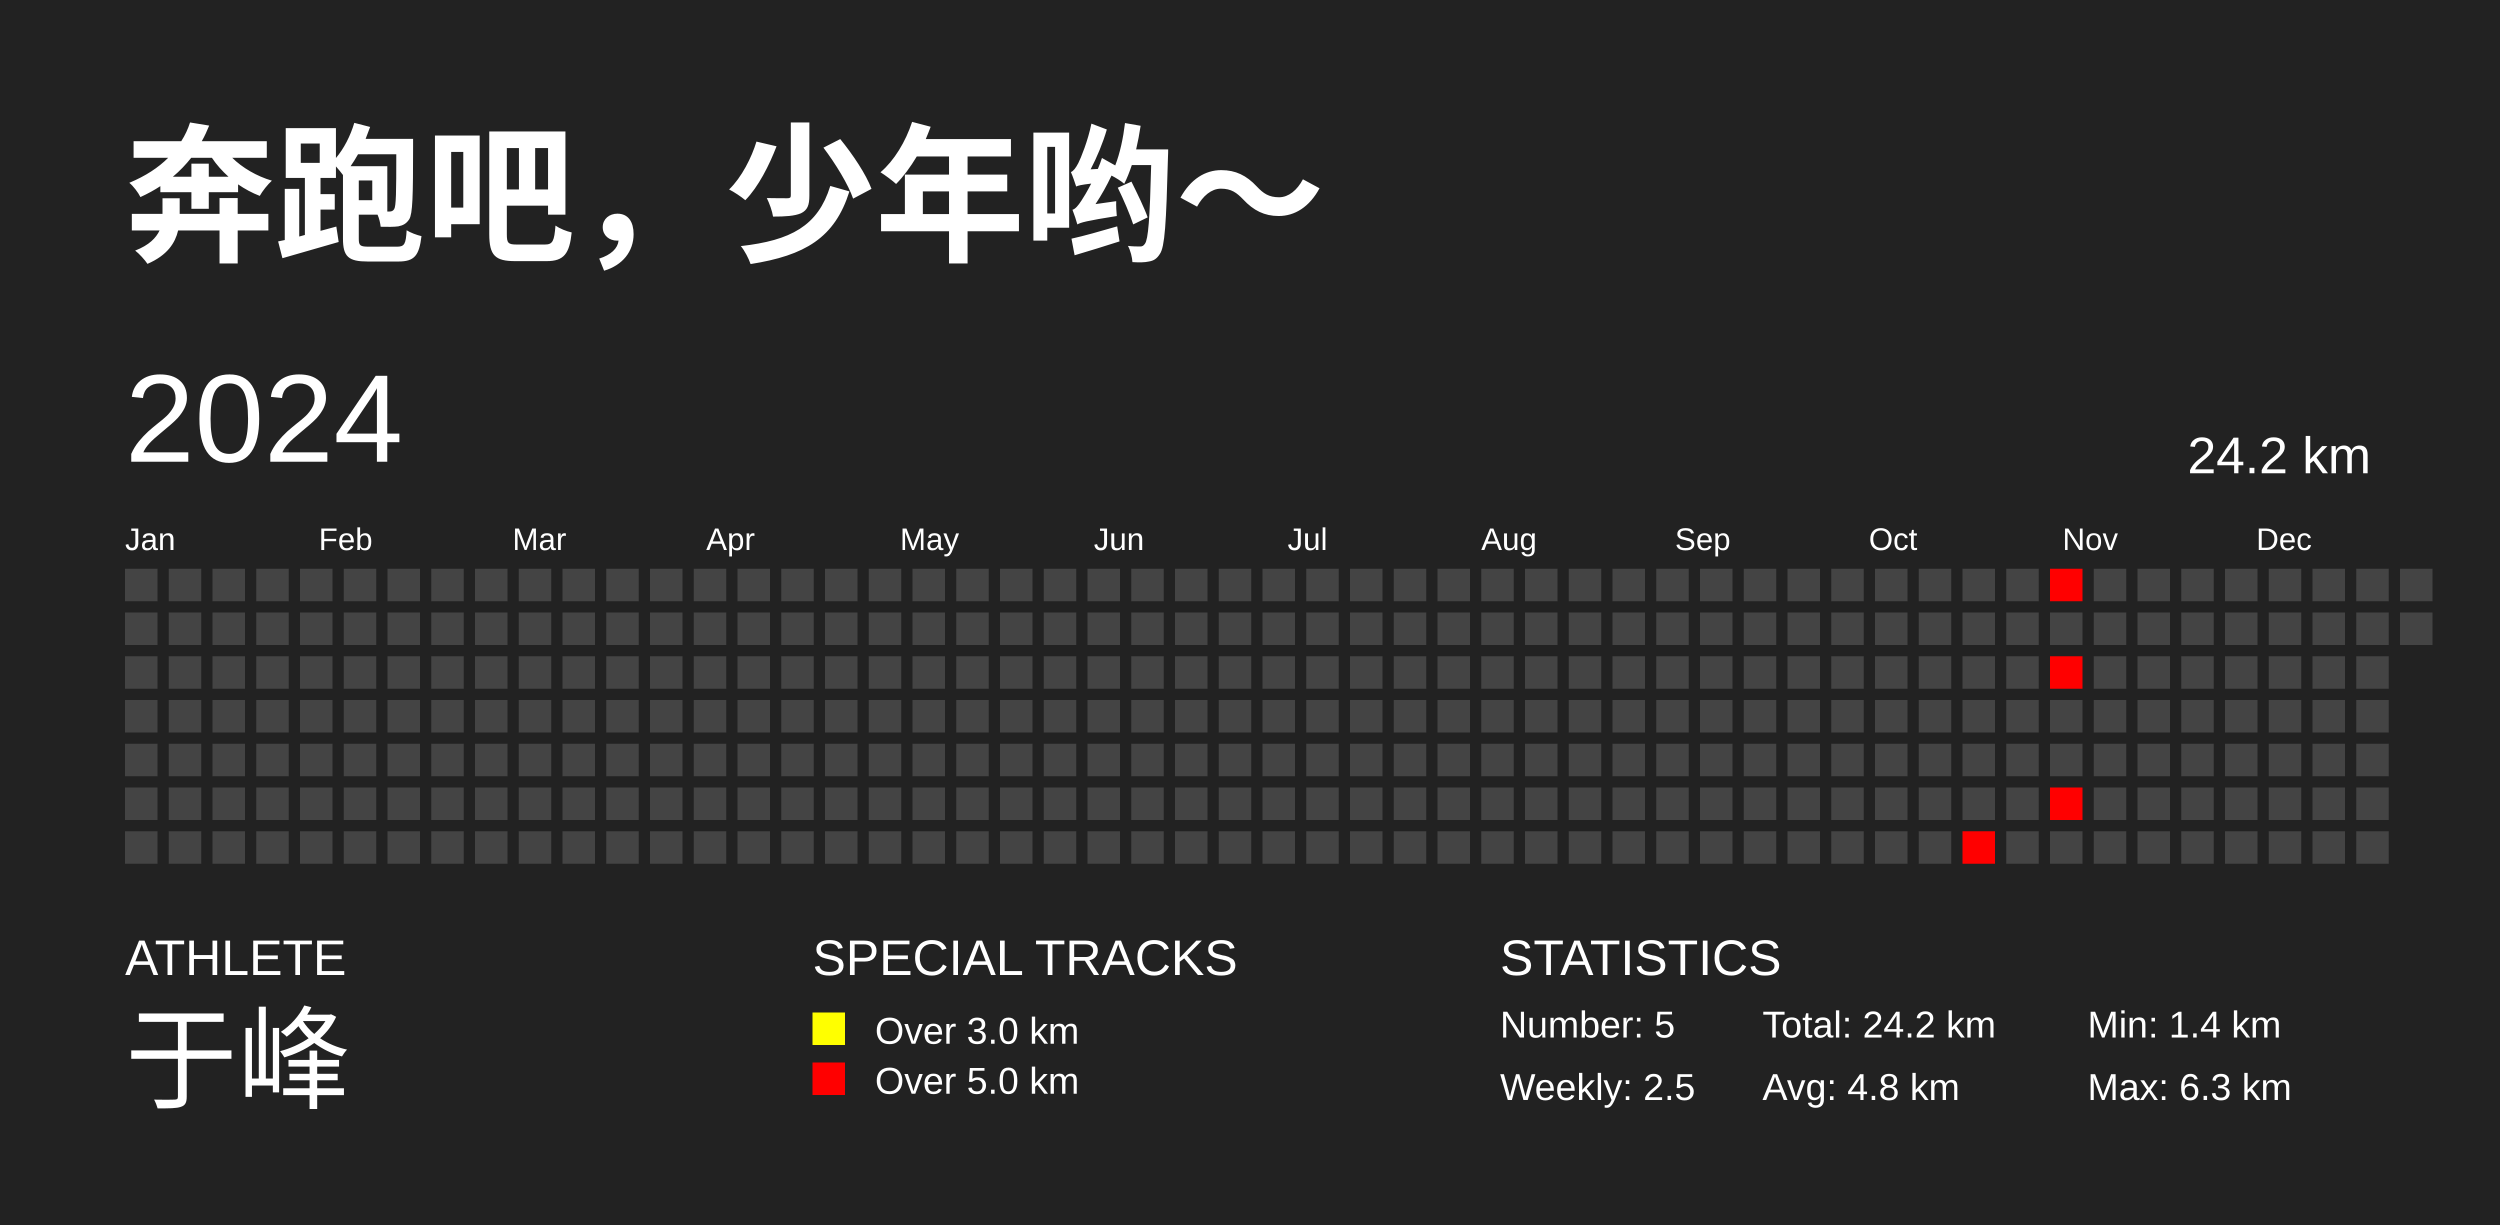
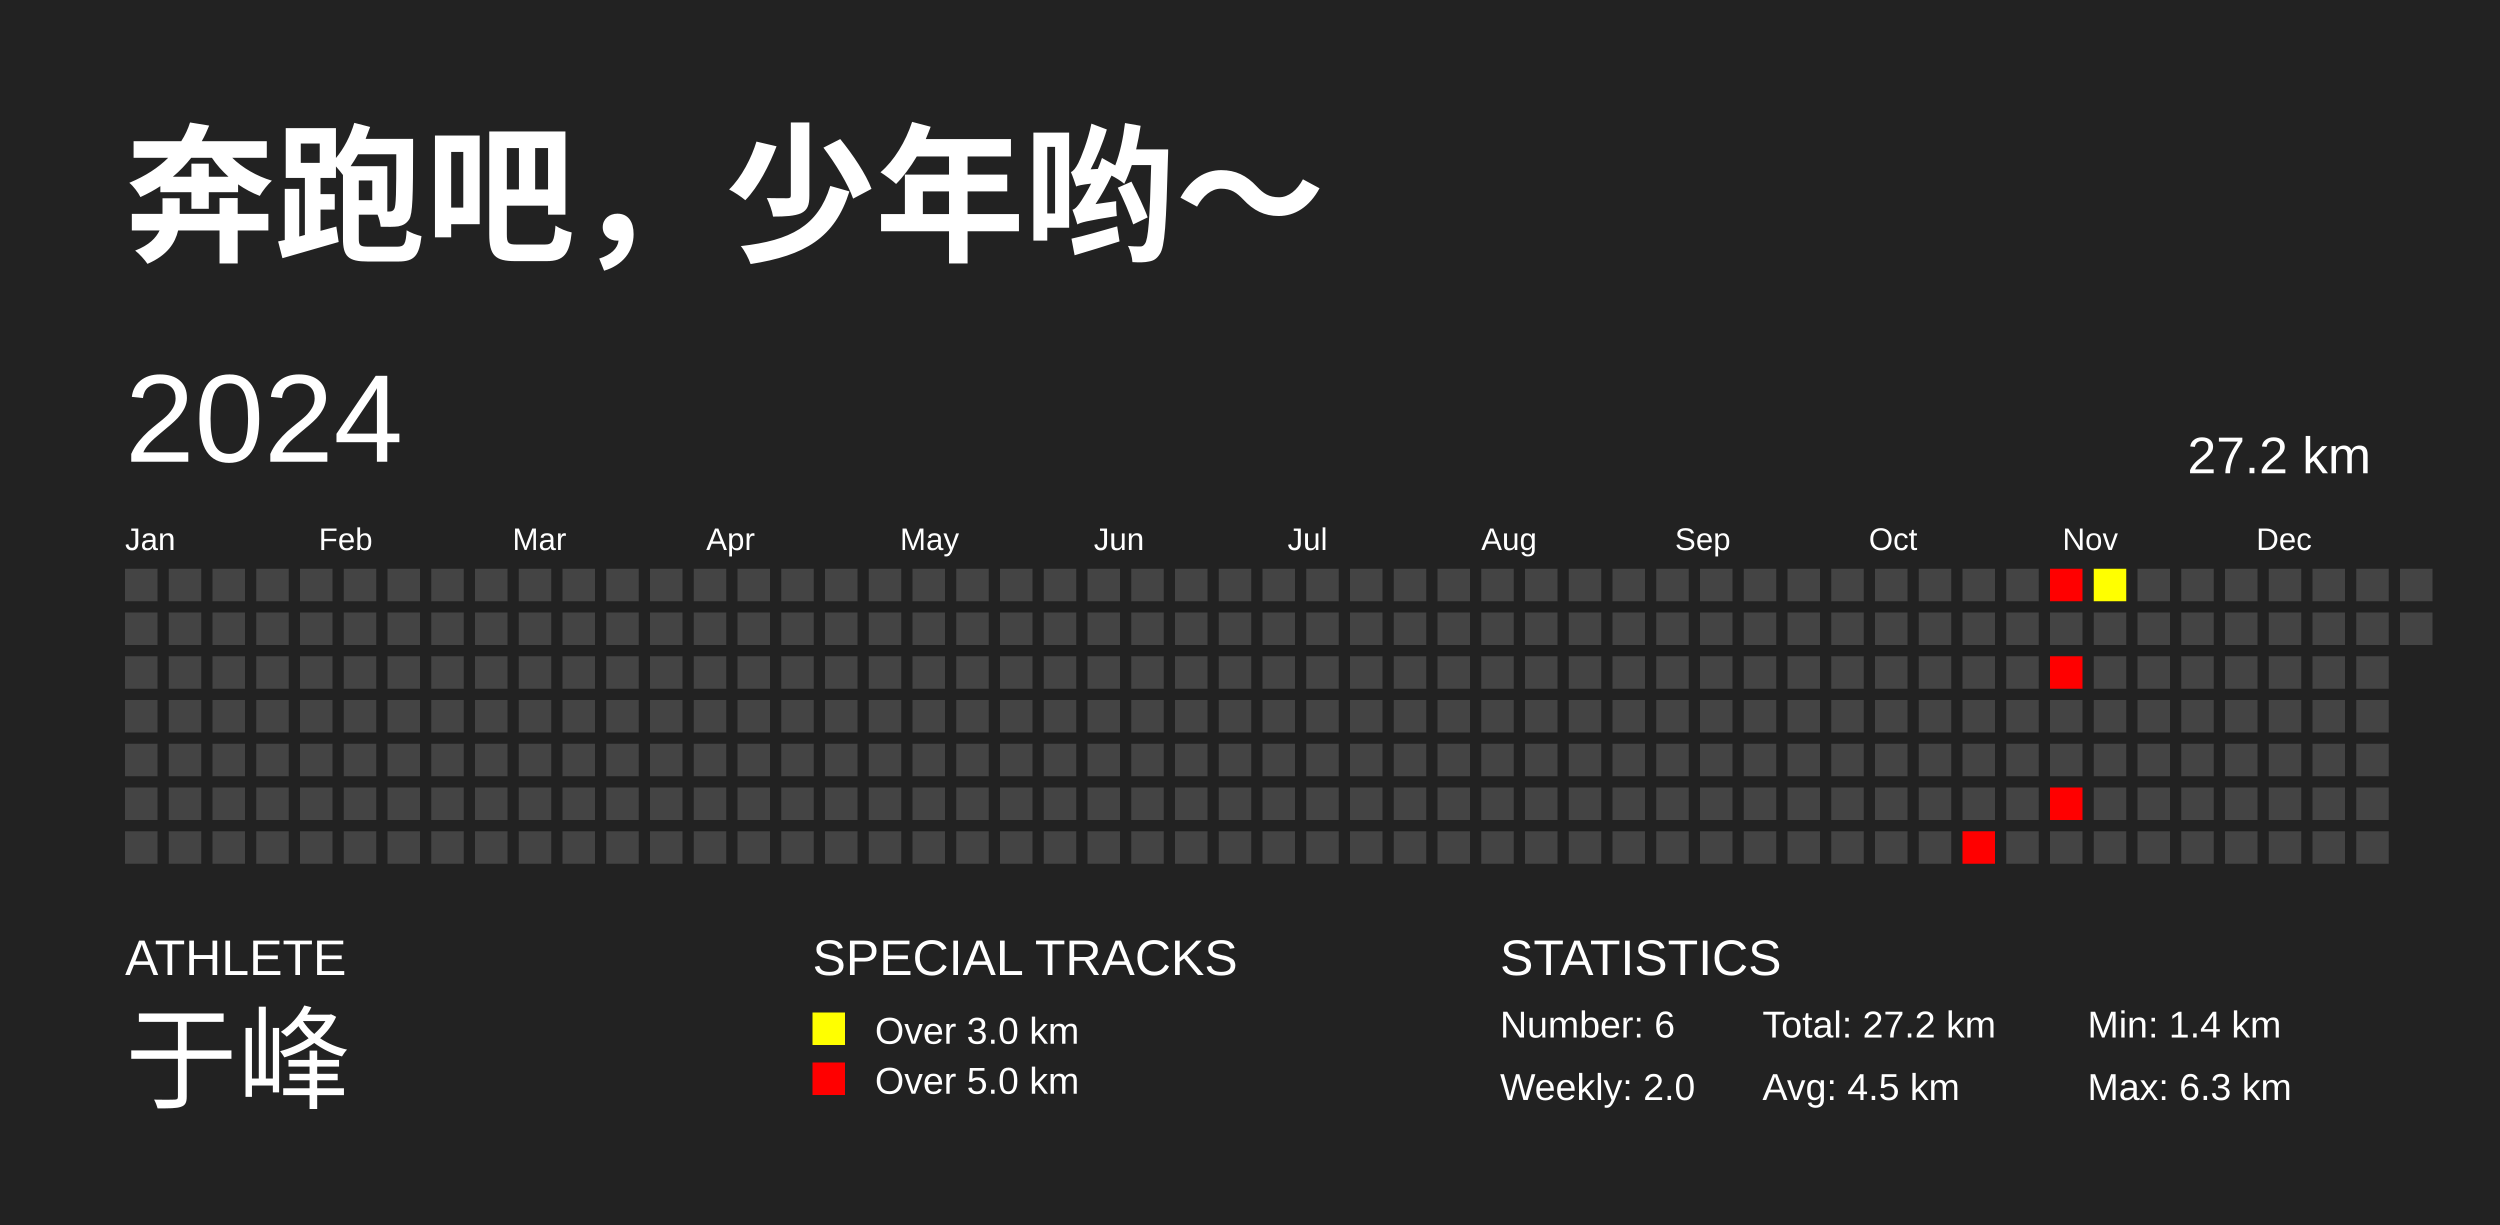
<svg xmlns="http://www.w3.org/2000/svg" baseProfile="full" height="98mm" version="1.1" viewBox="0,0,200,98" width="200mm">
  <defs />
  <rect fill="#222222" height="98" width="200" x="0" y="0" />
  <text fill="#FFFFFF" style="font-size:12px; font-family:Arial; font-weight:bold;" x="10" y="20">奔跑吧，少年哟～</text>
  <text fill="#FFFFFF" style="font-size:4px; font-family:Arial" x="10" y="78">ATHLETE</text>
  <text fill="#FFFFFF" style="font-size:9px; font-family:Arial" x="10" y="88">于峰</text>
  <text fill="#FFFFFF" style="font-size:4px; font-family:Arial" x="65" y="78">SPECIAL TRACKS</text>
  <rect fill="yellow" height="2.6" width="2.6" x="65" y="81" />
  <text fill="#FFFFFF" style="font-size:3px; font-family:Arial" x="70" y="83.5">Over 3.0 km</text>
  <rect fill="red" height="2.6" width="2.6" x="65" y="85" />
  <text fill="#FFFFFF" style="font-size:3px; font-family:Arial" x="70" y="87.5">Over 5.0 km</text>
  <text fill="#FFFFFF" style="font-size:4px; font-family:Arial" x="120" y="78">STATISTICS</text>
-   <text fill="#FFFFFF" style="font-size:3px; font-family:Arial" x="120" y="83">Number: 5</text>
-   <text fill="#FFFFFF" style="font-size:3px; font-family:Arial" x="120" y="88">Weekly: 2.5</text>
-   <text fill="#FFFFFF" style="font-size:3px; font-family:Arial" x="141" y="83">Total: 24.2 km</text>
-   <text fill="#FFFFFF" style="font-size:3px; font-family:Arial" x="141" y="88">Avg: 4.8 km</text>
+   <text fill="#FFFFFF" style="font-size:3px; font-family:Arial" x="120" y="83">Number: 6</text>
+   <text fill="#FFFFFF" style="font-size:3px; font-family:Arial" x="120" y="88">Weekly: 2.0</text>
+   <text fill="#FFFFFF" style="font-size:3px; font-family:Arial" x="141" y="83">Total: 27.2 km</text>
+   <text fill="#FFFFFF" style="font-size:3px; font-family:Arial" x="141" y="88">Avg: 4.5 km</text>
  <text fill="#FFFFFF" style="font-size:3px; font-family:Arial" x="167" y="83">Min: 1.4 km</text>
  <text fill="#FFFFFF" style="font-size:3px; font-family:Arial" x="167" y="88">Max: 6.3 km</text>
  <text dominant-baseline="hanging" fill="#FFFFFF" style="font-size:10.0px; font-family:Arial;" x="10" y="30">2024</text>
-   <text dominant-baseline="hanging" fill="#FFFFFF" style="font-size:4.125px; font-family:Arial;" x="175" y="35">24.2 km</text>
+   <text dominant-baseline="hanging" fill="#FFFFFF" style="font-size:4.125px; font-family:Arial;" x="175" y="35">27.2 km</text>
  <text fill="#FFFFFF" style="font-size:2.5px; font-family:Arial" x="10.0" y="44">Jan</text>
  <text fill="#FFFFFF" style="font-size:2.5px; font-family:Arial" x="25.5" y="44">Feb</text>
  <text fill="#FFFFFF" style="font-size:2.5px; font-family:Arial" x="41.0" y="44">Mar</text>
  <text fill="#FFFFFF" style="font-size:2.5px; font-family:Arial" x="56.5" y="44">Apr</text>
  <text fill="#FFFFFF" style="font-size:2.5px; font-family:Arial" x="72.0" y="44">May</text>
  <text fill="#FFFFFF" style="font-size:2.5px; font-family:Arial" x="87.5" y="44">Jun</text>
  <text fill="#FFFFFF" style="font-size:2.5px; font-family:Arial" x="103.0" y="44">Jul</text>
  <text fill="#FFFFFF" style="font-size:2.5px; font-family:Arial" x="118.5" y="44">Aug</text>
  <text fill="#FFFFFF" style="font-size:2.5px; font-family:Arial" x="134.0" y="44">Sep</text>
  <text fill="#FFFFFF" style="font-size:2.5px; font-family:Arial" x="149.5" y="44">Oct</text>
  <text fill="#FFFFFF" style="font-size:2.5px; font-family:Arial" x="165.0" y="44">Nov</text>
  <text fill="#FFFFFF" style="font-size:2.5px; font-family:Arial" x="180.5" y="44">Dec</text>
  <rect fill="#444444" height="2.6" width="2.6" x="10.0" y="45.5" />
  <rect fill="#444444" height="2.6" width="2.6" x="10.0" y="49.0" />
  <rect fill="#444444" height="2.6" width="2.6" x="10.0" y="52.5" />
  <rect fill="#444444" height="2.6" width="2.6" x="10.0" y="56.0" />
  <rect fill="#444444" height="2.6" width="2.6" x="10.0" y="59.5" />
  <rect fill="#444444" height="2.6" width="2.6" x="10.0" y="63.0" />
  <rect fill="#444444" height="2.6" width="2.6" x="10.0" y="66.5" />
  <rect fill="#444444" height="2.6" width="2.6" x="13.5" y="45.5" />
  <rect fill="#444444" height="2.6" width="2.6" x="13.5" y="49.0" />
  <rect fill="#444444" height="2.6" width="2.6" x="13.5" y="52.5" />
  <rect fill="#444444" height="2.6" width="2.6" x="13.5" y="56.0" />
  <rect fill="#444444" height="2.6" width="2.6" x="13.5" y="59.5" />
  <rect fill="#444444" height="2.6" width="2.6" x="13.5" y="63.0" />
  <rect fill="#444444" height="2.6" width="2.6" x="13.5" y="66.5" />
  <rect fill="#444444" height="2.6" width="2.6" x="17.0" y="45.5" />
  <rect fill="#444444" height="2.6" width="2.6" x="17.0" y="49.0" />
  <rect fill="#444444" height="2.6" width="2.6" x="17.0" y="52.5" />
  <rect fill="#444444" height="2.6" width="2.6" x="17.0" y="56.0" />
  <rect fill="#444444" height="2.6" width="2.6" x="17.0" y="59.5" />
  <rect fill="#444444" height="2.6" width="2.6" x="17.0" y="63.0" />
  <rect fill="#444444" height="2.6" width="2.6" x="17.0" y="66.5" />
  <rect fill="#444444" height="2.6" width="2.6" x="20.5" y="45.5" />
  <rect fill="#444444" height="2.6" width="2.6" x="20.5" y="49.0" />
  <rect fill="#444444" height="2.6" width="2.6" x="20.5" y="52.5" />
  <rect fill="#444444" height="2.6" width="2.6" x="20.5" y="56.0" />
  <rect fill="#444444" height="2.6" width="2.6" x="20.5" y="59.5" />
  <rect fill="#444444" height="2.6" width="2.6" x="20.5" y="63.0" />
  <rect fill="#444444" height="2.6" width="2.6" x="20.5" y="66.5" />
  <rect fill="#444444" height="2.6" width="2.6" x="24.0" y="45.5" />
  <rect fill="#444444" height="2.6" width="2.6" x="24.0" y="49.0" />
  <rect fill="#444444" height="2.6" width="2.6" x="24.0" y="52.5" />
  <rect fill="#444444" height="2.6" width="2.6" x="24.0" y="56.0" />
  <rect fill="#444444" height="2.6" width="2.6" x="24.0" y="59.5" />
  <rect fill="#444444" height="2.6" width="2.6" x="24.0" y="63.0" />
  <rect fill="#444444" height="2.6" width="2.6" x="24.0" y="66.5" />
  <rect fill="#444444" height="2.6" width="2.6" x="27.5" y="45.5" />
  <rect fill="#444444" height="2.6" width="2.6" x="27.5" y="49.0" />
  <rect fill="#444444" height="2.6" width="2.6" x="27.5" y="52.5" />
  <rect fill="#444444" height="2.6" width="2.6" x="27.5" y="56.0" />
  <rect fill="#444444" height="2.6" width="2.6" x="27.5" y="59.5" />
  <rect fill="#444444" height="2.6" width="2.6" x="27.5" y="63.0" />
  <rect fill="#444444" height="2.6" width="2.6" x="27.5" y="66.5" />
  <rect fill="#444444" height="2.6" width="2.6" x="31.0" y="45.5" />
  <rect fill="#444444" height="2.6" width="2.6" x="31.0" y="49.0" />
  <rect fill="#444444" height="2.6" width="2.6" x="31.0" y="52.5" />
  <rect fill="#444444" height="2.6" width="2.6" x="31.0" y="56.0" />
  <rect fill="#444444" height="2.6" width="2.6" x="31.0" y="59.5" />
  <rect fill="#444444" height="2.6" width="2.6" x="31.0" y="63.0" />
  <rect fill="#444444" height="2.6" width="2.6" x="31.0" y="66.5" />
  <rect fill="#444444" height="2.6" width="2.6" x="34.5" y="45.5" />
  <rect fill="#444444" height="2.6" width="2.6" x="34.5" y="49.0" />
  <rect fill="#444444" height="2.6" width="2.6" x="34.5" y="52.5" />
  <rect fill="#444444" height="2.6" width="2.6" x="34.5" y="56.0" />
  <rect fill="#444444" height="2.6" width="2.6" x="34.5" y="59.5" />
  <rect fill="#444444" height="2.6" width="2.6" x="34.5" y="63.0" />
  <rect fill="#444444" height="2.6" width="2.6" x="34.5" y="66.5" />
  <rect fill="#444444" height="2.6" width="2.6" x="38.0" y="45.5" />
  <rect fill="#444444" height="2.6" width="2.6" x="38.0" y="49.0" />
  <rect fill="#444444" height="2.6" width="2.6" x="38.0" y="52.5" />
  <rect fill="#444444" height="2.6" width="2.6" x="38.0" y="56.0" />
  <rect fill="#444444" height="2.6" width="2.6" x="38.0" y="59.5" />
  <rect fill="#444444" height="2.6" width="2.6" x="38.0" y="63.0" />
  <rect fill="#444444" height="2.6" width="2.6" x="38.0" y="66.5" />
  <rect fill="#444444" height="2.6" width="2.6" x="41.5" y="45.5" />
  <rect fill="#444444" height="2.6" width="2.6" x="41.5" y="49.0" />
  <rect fill="#444444" height="2.6" width="2.6" x="41.5" y="52.5" />
  <rect fill="#444444" height="2.6" width="2.6" x="41.5" y="56.0" />
  <rect fill="#444444" height="2.6" width="2.6" x="41.5" y="59.5" />
  <rect fill="#444444" height="2.6" width="2.6" x="41.5" y="63.0" />
  <rect fill="#444444" height="2.6" width="2.6" x="41.5" y="66.5" />
  <rect fill="#444444" height="2.6" width="2.6" x="45.0" y="45.5" />
  <rect fill="#444444" height="2.6" width="2.6" x="45.0" y="49.0" />
  <rect fill="#444444" height="2.6" width="2.6" x="45.0" y="52.5" />
  <rect fill="#444444" height="2.6" width="2.6" x="45.0" y="56.0" />
  <rect fill="#444444" height="2.6" width="2.6" x="45.0" y="59.5" />
  <rect fill="#444444" height="2.6" width="2.6" x="45.0" y="63.0" />
  <rect fill="#444444" height="2.6" width="2.6" x="45.0" y="66.5" />
  <rect fill="#444444" height="2.6" width="2.6" x="48.5" y="45.5" />
  <rect fill="#444444" height="2.6" width="2.6" x="48.5" y="49.0" />
  <rect fill="#444444" height="2.6" width="2.6" x="48.5" y="52.5" />
  <rect fill="#444444" height="2.6" width="2.6" x="48.5" y="56.0" />
  <rect fill="#444444" height="2.6" width="2.6" x="48.5" y="59.5" />
  <rect fill="#444444" height="2.6" width="2.6" x="48.5" y="63.0" />
  <rect fill="#444444" height="2.6" width="2.6" x="48.5" y="66.5" />
  <rect fill="#444444" height="2.6" width="2.6" x="52.0" y="45.5" />
  <rect fill="#444444" height="2.6" width="2.6" x="52.0" y="49.0" />
  <rect fill="#444444" height="2.6" width="2.6" x="52.0" y="52.5" />
  <rect fill="#444444" height="2.6" width="2.6" x="52.0" y="56.0" />
  <rect fill="#444444" height="2.6" width="2.6" x="52.0" y="59.5" />
  <rect fill="#444444" height="2.6" width="2.6" x="52.0" y="63.0" />
  <rect fill="#444444" height="2.6" width="2.6" x="52.0" y="66.5" />
  <rect fill="#444444" height="2.6" width="2.6" x="55.5" y="45.5" />
  <rect fill="#444444" height="2.6" width="2.6" x="55.5" y="49.0" />
  <rect fill="#444444" height="2.6" width="2.6" x="55.5" y="52.5" />
  <rect fill="#444444" height="2.6" width="2.6" x="55.5" y="56.0" />
  <rect fill="#444444" height="2.6" width="2.6" x="55.5" y="59.5" />
  <rect fill="#444444" height="2.6" width="2.6" x="55.5" y="63.0" />
  <rect fill="#444444" height="2.6" width="2.6" x="55.5" y="66.5" />
  <rect fill="#444444" height="2.6" width="2.6" x="59.0" y="45.5" />
  <rect fill="#444444" height="2.6" width="2.6" x="59.0" y="49.0" />
  <rect fill="#444444" height="2.6" width="2.6" x="59.0" y="52.5" />
  <rect fill="#444444" height="2.6" width="2.6" x="59.0" y="56.0" />
  <rect fill="#444444" height="2.6" width="2.6" x="59.0" y="59.5" />
  <rect fill="#444444" height="2.6" width="2.6" x="59.0" y="63.0" />
  <rect fill="#444444" height="2.6" width="2.6" x="59.0" y="66.5" />
  <rect fill="#444444" height="2.6" width="2.6" x="62.5" y="45.5" />
  <rect fill="#444444" height="2.6" width="2.6" x="62.5" y="49.0" />
  <rect fill="#444444" height="2.6" width="2.6" x="62.5" y="52.5" />
  <rect fill="#444444" height="2.6" width="2.6" x="62.5" y="56.0" />
  <rect fill="#444444" height="2.6" width="2.6" x="62.5" y="59.5" />
  <rect fill="#444444" height="2.6" width="2.6" x="62.5" y="63.0" />
  <rect fill="#444444" height="2.6" width="2.6" x="62.5" y="66.5" />
  <rect fill="#444444" height="2.6" width="2.6" x="66.0" y="45.5" />
  <rect fill="#444444" height="2.6" width="2.6" x="66.0" y="49.0" />
  <rect fill="#444444" height="2.6" width="2.6" x="66.0" y="52.5" />
  <rect fill="#444444" height="2.6" width="2.6" x="66.0" y="56.0" />
  <rect fill="#444444" height="2.6" width="2.6" x="66.0" y="59.5" />
  <rect fill="#444444" height="2.6" width="2.6" x="66.0" y="63.0" />
  <rect fill="#444444" height="2.6" width="2.6" x="66.0" y="66.5" />
  <rect fill="#444444" height="2.6" width="2.6" x="69.5" y="45.5" />
  <rect fill="#444444" height="2.6" width="2.6" x="69.5" y="49.0" />
  <rect fill="#444444" height="2.6" width="2.6" x="69.5" y="52.5" />
  <rect fill="#444444" height="2.6" width="2.6" x="69.5" y="56.0" />
  <rect fill="#444444" height="2.6" width="2.6" x="69.5" y="59.5" />
  <rect fill="#444444" height="2.6" width="2.6" x="69.5" y="63.0" />
  <rect fill="#444444" height="2.6" width="2.6" x="69.5" y="66.5" />
  <rect fill="#444444" height="2.6" width="2.6" x="73.0" y="45.5" />
  <rect fill="#444444" height="2.6" width="2.6" x="73.0" y="49.0" />
  <rect fill="#444444" height="2.6" width="2.6" x="73.0" y="52.5" />
  <rect fill="#444444" height="2.6" width="2.6" x="73.0" y="56.0" />
  <rect fill="#444444" height="2.6" width="2.6" x="73.0" y="59.5" />
  <rect fill="#444444" height="2.6" width="2.6" x="73.0" y="63.0" />
  <rect fill="#444444" height="2.6" width="2.6" x="73.0" y="66.5" />
  <rect fill="#444444" height="2.6" width="2.6" x="76.5" y="45.5" />
  <rect fill="#444444" height="2.6" width="2.6" x="76.5" y="49.0" />
  <rect fill="#444444" height="2.6" width="2.6" x="76.5" y="52.5" />
  <rect fill="#444444" height="2.6" width="2.6" x="76.5" y="56.0" />
  <rect fill="#444444" height="2.6" width="2.6" x="76.5" y="59.5" />
  <rect fill="#444444" height="2.6" width="2.6" x="76.5" y="63.0" />
  <rect fill="#444444" height="2.6" width="2.6" x="76.5" y="66.5" />
  <rect fill="#444444" height="2.6" width="2.6" x="80.0" y="45.5" />
  <rect fill="#444444" height="2.6" width="2.6" x="80.0" y="49.0" />
  <rect fill="#444444" height="2.6" width="2.6" x="80.0" y="52.5" />
  <rect fill="#444444" height="2.6" width="2.6" x="80.0" y="56.0" />
  <rect fill="#444444" height="2.6" width="2.6" x="80.0" y="59.5" />
  <rect fill="#444444" height="2.6" width="2.6" x="80.0" y="63.0" />
  <rect fill="#444444" height="2.6" width="2.6" x="80.0" y="66.5" />
  <rect fill="#444444" height="2.6" width="2.6" x="83.5" y="45.5" />
  <rect fill="#444444" height="2.6" width="2.6" x="83.5" y="49.0" />
  <rect fill="#444444" height="2.6" width="2.6" x="83.5" y="52.5" />
  <rect fill="#444444" height="2.6" width="2.6" x="83.5" y="56.0" />
  <rect fill="#444444" height="2.6" width="2.6" x="83.5" y="59.5" />
  <rect fill="#444444" height="2.6" width="2.6" x="83.5" y="63.0" />
  <rect fill="#444444" height="2.6" width="2.6" x="83.5" y="66.5" />
  <rect fill="#444444" height="2.6" width="2.6" x="87.0" y="45.5" />
  <rect fill="#444444" height="2.6" width="2.6" x="87.0" y="49.0" />
  <rect fill="#444444" height="2.6" width="2.6" x="87.0" y="52.5" />
  <rect fill="#444444" height="2.6" width="2.6" x="87.0" y="56.0" />
  <rect fill="#444444" height="2.6" width="2.6" x="87.0" y="59.5" />
  <rect fill="#444444" height="2.6" width="2.6" x="87.0" y="63.0" />
  <rect fill="#444444" height="2.6" width="2.6" x="87.0" y="66.5" />
  <rect fill="#444444" height="2.6" width="2.6" x="90.5" y="45.5" />
  <rect fill="#444444" height="2.6" width="2.6" x="90.5" y="49.0" />
  <rect fill="#444444" height="2.6" width="2.6" x="90.5" y="52.5" />
  <rect fill="#444444" height="2.6" width="2.6" x="90.5" y="56.0" />
  <rect fill="#444444" height="2.6" width="2.6" x="90.5" y="59.5" />
  <rect fill="#444444" height="2.6" width="2.6" x="90.5" y="63.0" />
  <rect fill="#444444" height="2.6" width="2.6" x="90.5" y="66.5" />
  <rect fill="#444444" height="2.6" width="2.6" x="94.0" y="45.5" />
  <rect fill="#444444" height="2.6" width="2.6" x="94.0" y="49.0" />
  <rect fill="#444444" height="2.6" width="2.6" x="94.0" y="52.5" />
  <rect fill="#444444" height="2.6" width="2.6" x="94.0" y="56.0" />
  <rect fill="#444444" height="2.6" width="2.6" x="94.0" y="59.5" />
  <rect fill="#444444" height="2.6" width="2.6" x="94.0" y="63.0" />
  <rect fill="#444444" height="2.6" width="2.6" x="94.0" y="66.5" />
  <rect fill="#444444" height="2.6" width="2.6" x="97.5" y="45.5" />
  <rect fill="#444444" height="2.6" width="2.6" x="97.5" y="49.0" />
  <rect fill="#444444" height="2.6" width="2.6" x="97.5" y="52.5" />
  <rect fill="#444444" height="2.6" width="2.6" x="97.5" y="56.0" />
  <rect fill="#444444" height="2.6" width="2.6" x="97.5" y="59.5" />
  <rect fill="#444444" height="2.6" width="2.6" x="97.5" y="63.0" />
  <rect fill="#444444" height="2.6" width="2.6" x="97.5" y="66.5" />
  <rect fill="#444444" height="2.6" width="2.6" x="101.0" y="45.5" />
  <rect fill="#444444" height="2.6" width="2.6" x="101.0" y="49.0" />
  <rect fill="#444444" height="2.6" width="2.6" x="101.0" y="52.5" />
  <rect fill="#444444" height="2.6" width="2.6" x="101.0" y="56.0" />
  <rect fill="#444444" height="2.6" width="2.6" x="101.0" y="59.5" />
  <rect fill="#444444" height="2.6" width="2.6" x="101.0" y="63.0" />
  <rect fill="#444444" height="2.6" width="2.6" x="101.0" y="66.5" />
  <rect fill="#444444" height="2.6" width="2.6" x="104.5" y="45.5" />
  <rect fill="#444444" height="2.6" width="2.6" x="104.5" y="49.0" />
  <rect fill="#444444" height="2.6" width="2.6" x="104.5" y="52.5" />
  <rect fill="#444444" height="2.6" width="2.6" x="104.5" y="56.0" />
  <rect fill="#444444" height="2.6" width="2.6" x="104.5" y="59.5" />
  <rect fill="#444444" height="2.6" width="2.6" x="104.5" y="63.0" />
  <rect fill="#444444" height="2.6" width="2.6" x="104.5" y="66.5" />
  <rect fill="#444444" height="2.6" width="2.6" x="108.0" y="45.5" />
  <rect fill="#444444" height="2.6" width="2.6" x="108.0" y="49.0" />
  <rect fill="#444444" height="2.6" width="2.6" x="108.0" y="52.5" />
  <rect fill="#444444" height="2.6" width="2.6" x="108.0" y="56.0" />
  <rect fill="#444444" height="2.6" width="2.6" x="108.0" y="59.5" />
  <rect fill="#444444" height="2.6" width="2.6" x="108.0" y="63.0" />
  <rect fill="#444444" height="2.6" width="2.6" x="108.0" y="66.5" />
  <rect fill="#444444" height="2.6" width="2.6" x="111.5" y="45.5" />
  <rect fill="#444444" height="2.6" width="2.6" x="111.5" y="49.0" />
  <rect fill="#444444" height="2.6" width="2.6" x="111.5" y="52.5" />
  <rect fill="#444444" height="2.6" width="2.6" x="111.5" y="56.0" />
  <rect fill="#444444" height="2.6" width="2.6" x="111.5" y="59.5" />
  <rect fill="#444444" height="2.6" width="2.6" x="111.5" y="63.0" />
  <rect fill="#444444" height="2.6" width="2.6" x="111.5" y="66.5" />
  <rect fill="#444444" height="2.6" width="2.6" x="115.0" y="45.5" />
  <rect fill="#444444" height="2.6" width="2.6" x="115.0" y="49.0" />
  <rect fill="#444444" height="2.6" width="2.6" x="115.0" y="52.5" />
  <rect fill="#444444" height="2.6" width="2.6" x="115.0" y="56.0" />
  <rect fill="#444444" height="2.6" width="2.6" x="115.0" y="59.5" />
  <rect fill="#444444" height="2.6" width="2.6" x="115.0" y="63.0" />
  <rect fill="#444444" height="2.6" width="2.6" x="115.0" y="66.5" />
  <rect fill="#444444" height="2.6" width="2.6" x="118.5" y="45.5" />
  <rect fill="#444444" height="2.6" width="2.6" x="118.5" y="49.0" />
  <rect fill="#444444" height="2.6" width="2.6" x="118.5" y="52.5" />
  <rect fill="#444444" height="2.6" width="2.6" x="118.5" y="56.0" />
  <rect fill="#444444" height="2.6" width="2.6" x="118.5" y="59.5" />
  <rect fill="#444444" height="2.6" width="2.6" x="118.5" y="63.0" />
  <rect fill="#444444" height="2.6" width="2.6" x="118.5" y="66.5" />
  <rect fill="#444444" height="2.6" width="2.6" x="122.0" y="45.5" />
  <rect fill="#444444" height="2.6" width="2.6" x="122.0" y="49.0" />
  <rect fill="#444444" height="2.6" width="2.6" x="122.0" y="52.5" />
  <rect fill="#444444" height="2.6" width="2.6" x="122.0" y="56.0" />
  <rect fill="#444444" height="2.6" width="2.6" x="122.0" y="59.5" />
  <rect fill="#444444" height="2.6" width="2.6" x="122.0" y="63.0" />
  <rect fill="#444444" height="2.6" width="2.6" x="122.0" y="66.5" />
  <rect fill="#444444" height="2.6" width="2.6" x="125.5" y="45.5" />
  <rect fill="#444444" height="2.6" width="2.6" x="125.5" y="49.0" />
  <rect fill="#444444" height="2.6" width="2.6" x="125.5" y="52.5" />
  <rect fill="#444444" height="2.6" width="2.6" x="125.5" y="56.0" />
  <rect fill="#444444" height="2.6" width="2.6" x="125.5" y="59.5" />
  <rect fill="#444444" height="2.6" width="2.6" x="125.5" y="63.0" />
  <rect fill="#444444" height="2.6" width="2.6" x="125.5" y="66.5" />
  <rect fill="#444444" height="2.6" width="2.6" x="129.0" y="45.5" />
  <rect fill="#444444" height="2.6" width="2.6" x="129.0" y="49.0" />
  <rect fill="#444444" height="2.6" width="2.6" x="129.0" y="52.5" />
  <rect fill="#444444" height="2.6" width="2.6" x="129.0" y="56.0" />
  <rect fill="#444444" height="2.6" width="2.6" x="129.0" y="59.5" />
  <rect fill="#444444" height="2.6" width="2.6" x="129.0" y="63.0" />
  <rect fill="#444444" height="2.6" width="2.6" x="129.0" y="66.5" />
  <rect fill="#444444" height="2.6" width="2.6" x="132.5" y="45.5" />
  <rect fill="#444444" height="2.6" width="2.6" x="132.5" y="49.0" />
  <rect fill="#444444" height="2.6" width="2.6" x="132.5" y="52.5" />
  <rect fill="#444444" height="2.6" width="2.6" x="132.5" y="56.0" />
  <rect fill="#444444" height="2.6" width="2.6" x="132.5" y="59.5" />
  <rect fill="#444444" height="2.6" width="2.6" x="132.5" y="63.0" />
  <rect fill="#444444" height="2.6" width="2.6" x="132.5" y="66.5" />
  <rect fill="#444444" height="2.6" width="2.6" x="136.0" y="45.5" />
  <rect fill="#444444" height="2.6" width="2.6" x="136.0" y="49.0" />
  <rect fill="#444444" height="2.6" width="2.6" x="136.0" y="52.5" />
  <rect fill="#444444" height="2.6" width="2.6" x="136.0" y="56.0" />
  <rect fill="#444444" height="2.6" width="2.6" x="136.0" y="59.5" />
  <rect fill="#444444" height="2.6" width="2.6" x="136.0" y="63.0" />
  <rect fill="#444444" height="2.6" width="2.6" x="136.0" y="66.5" />
  <rect fill="#444444" height="2.6" width="2.6" x="139.5" y="45.5" />
  <rect fill="#444444" height="2.6" width="2.6" x="139.5" y="49.0" />
  <rect fill="#444444" height="2.6" width="2.6" x="139.5" y="52.5" />
  <rect fill="#444444" height="2.6" width="2.6" x="139.5" y="56.0" />
  <rect fill="#444444" height="2.6" width="2.6" x="139.5" y="59.5" />
  <rect fill="#444444" height="2.6" width="2.6" x="139.5" y="63.0" />
  <rect fill="#444444" height="2.6" width="2.6" x="139.5" y="66.5" />
  <rect fill="#444444" height="2.6" width="2.6" x="143.0" y="45.5" />
  <rect fill="#444444" height="2.6" width="2.6" x="143.0" y="49.0" />
  <rect fill="#444444" height="2.6" width="2.6" x="143.0" y="52.5" />
  <rect fill="#444444" height="2.6" width="2.6" x="143.0" y="56.0" />
  <rect fill="#444444" height="2.6" width="2.6" x="143.0" y="59.5" />
  <rect fill="#444444" height="2.6" width="2.6" x="143.0" y="63.0" />
  <rect fill="#444444" height="2.6" width="2.6" x="143.0" y="66.5" />
  <rect fill="#444444" height="2.6" width="2.6" x="146.5" y="45.5" />
  <rect fill="#444444" height="2.6" width="2.6" x="146.5" y="49.0" />
  <rect fill="#444444" height="2.6" width="2.6" x="146.5" y="52.5" />
  <rect fill="#444444" height="2.6" width="2.6" x="146.5" y="56.0" />
  <rect fill="#444444" height="2.6" width="2.6" x="146.5" y="59.5" />
  <rect fill="#444444" height="2.6" width="2.6" x="146.5" y="63.0" />
  <rect fill="#444444" height="2.6" width="2.6" x="146.5" y="66.5" />
  <rect fill="#444444" height="2.6" width="2.6" x="150.0" y="45.5" />
  <rect fill="#444444" height="2.6" width="2.6" x="150.0" y="49.0" />
  <rect fill="#444444" height="2.6" width="2.6" x="150.0" y="52.5" />
  <rect fill="#444444" height="2.6" width="2.6" x="150.0" y="56.0" />
  <rect fill="#444444" height="2.6" width="2.6" x="150.0" y="59.5" />
  <rect fill="#444444" height="2.6" width="2.6" x="150.0" y="63.0" />
  <rect fill="#444444" height="2.6" width="2.6" x="150.0" y="66.5" />
  <rect fill="#444444" height="2.6" width="2.6" x="153.5" y="45.5" />
  <rect fill="#444444" height="2.6" width="2.6" x="153.5" y="49.0" />
  <rect fill="#444444" height="2.6" width="2.6" x="153.5" y="52.5" />
  <rect fill="#444444" height="2.6" width="2.6" x="153.5" y="56.0" />
  <rect fill="#444444" height="2.6" width="2.6" x="153.5" y="59.5" />
  <rect fill="#444444" height="2.6" width="2.6" x="153.5" y="63.0" />
  <rect fill="#444444" height="2.6" width="2.6" x="153.5" y="66.5" />
  <rect fill="#444444" height="2.6" width="2.6" x="157.0" y="45.5" />
  <rect fill="#444444" height="2.6" width="2.6" x="157.0" y="49.0" />
  <rect fill="#444444" height="2.6" width="2.6" x="157.0" y="52.5" />
  <rect fill="#444444" height="2.6" width="2.6" x="157.0" y="56.0" />
  <rect fill="#444444" height="2.6" width="2.6" x="157.0" y="59.5" />
  <rect fill="#444444" height="2.6" width="2.6" x="157.0" y="63.0" />
  <rect fill="red" height="2.6" width="2.6" x="157.0" y="66.5" />
  <rect fill="#444444" height="2.6" width="2.6" x="160.5" y="45.5" />
  <rect fill="#444444" height="2.6" width="2.6" x="160.5" y="49.0" />
  <rect fill="#444444" height="2.6" width="2.6" x="160.5" y="52.5" />
  <rect fill="#444444" height="2.6" width="2.6" x="160.5" y="56.0" />
  <rect fill="#444444" height="2.6" width="2.6" x="160.5" y="59.5" />
  <rect fill="#444444" height="2.6" width="2.6" x="160.5" y="63.0" />
  <rect fill="#444444" height="2.6" width="2.6" x="160.5" y="66.5" />
  <rect fill="red" height="2.6" width="2.6" x="164.0" y="45.5" />
  <rect fill="#444444" height="2.6" width="2.6" x="164.0" y="49.0" />
  <rect fill="red" height="2.6" width="2.6" x="164.0" y="52.5" />
  <rect fill="#444444" height="2.6" width="2.6" x="164.0" y="56.0" />
  <rect fill="#444444" height="2.6" width="2.6" x="164.0" y="59.5" />
  <rect fill="red" height="2.6" width="2.6" x="164.0" y="63.0" />
  <rect fill="#444444" height="2.6" width="2.6" x="164.0" y="66.5" />
-   <rect fill="#444444" height="2.6" width="2.6" x="167.5" y="45.5" />
+   <rect fill="#ffff00" height="2.6" width="2.6" x="167.5" y="45.5" />
  <rect fill="#444444" height="2.6" width="2.6" x="167.5" y="49.0" />
  <rect fill="#444444" height="2.6" width="2.6" x="167.5" y="52.5" />
  <rect fill="#444444" height="2.6" width="2.6" x="167.5" y="56.0" />
  <rect fill="#444444" height="2.6" width="2.6" x="167.5" y="59.5" />
  <rect fill="#444444" height="2.6" width="2.6" x="167.5" y="63.0" />
  <rect fill="#444444" height="2.6" width="2.6" x="167.5" y="66.5" />
  <rect fill="#444444" height="2.6" width="2.6" x="171.0" y="45.5" />
  <rect fill="#444444" height="2.6" width="2.6" x="171.0" y="49.0" />
  <rect fill="#444444" height="2.6" width="2.6" x="171.0" y="52.5" />
  <rect fill="#444444" height="2.6" width="2.6" x="171.0" y="56.0" />
  <rect fill="#444444" height="2.6" width="2.6" x="171.0" y="59.5" />
  <rect fill="#444444" height="2.6" width="2.6" x="171.0" y="63.0" />
  <rect fill="#444444" height="2.6" width="2.6" x="171.0" y="66.5" />
  <rect fill="#444444" height="2.6" width="2.6" x="174.5" y="45.5" />
  <rect fill="#444444" height="2.6" width="2.6" x="174.5" y="49.0" />
  <rect fill="#444444" height="2.6" width="2.6" x="174.5" y="52.5" />
  <rect fill="#444444" height="2.6" width="2.6" x="174.5" y="56.0" />
  <rect fill="#444444" height="2.6" width="2.6" x="174.5" y="59.5" />
  <rect fill="#444444" height="2.6" width="2.6" x="174.5" y="63.0" />
  <rect fill="#444444" height="2.6" width="2.6" x="174.5" y="66.5" />
  <rect fill="#444444" height="2.6" width="2.6" x="178.0" y="45.5" />
  <rect fill="#444444" height="2.6" width="2.6" x="178.0" y="49.0" />
  <rect fill="#444444" height="2.6" width="2.6" x="178.0" y="52.5" />
  <rect fill="#444444" height="2.6" width="2.6" x="178.0" y="56.0" />
  <rect fill="#444444" height="2.6" width="2.6" x="178.0" y="59.5" />
  <rect fill="#444444" height="2.6" width="2.6" x="178.0" y="63.0" />
  <rect fill="#444444" height="2.6" width="2.6" x="178.0" y="66.5" />
  <rect fill="#444444" height="2.6" width="2.6" x="181.5" y="45.5" />
  <rect fill="#444444" height="2.6" width="2.6" x="181.5" y="49.0" />
  <rect fill="#444444" height="2.6" width="2.6" x="181.5" y="52.5" />
  <rect fill="#444444" height="2.6" width="2.6" x="181.5" y="56.0" />
  <rect fill="#444444" height="2.6" width="2.6" x="181.5" y="59.5" />
  <rect fill="#444444" height="2.6" width="2.6" x="181.5" y="63.0" />
  <rect fill="#444444" height="2.6" width="2.6" x="181.5" y="66.5" />
  <rect fill="#444444" height="2.6" width="2.6" x="185.0" y="45.5" />
  <rect fill="#444444" height="2.6" width="2.6" x="185.0" y="49.0" />
  <rect fill="#444444" height="2.6" width="2.6" x="185.0" y="52.5" />
  <rect fill="#444444" height="2.6" width="2.6" x="185.0" y="56.0" />
  <rect fill="#444444" height="2.6" width="2.6" x="185.0" y="59.5" />
  <rect fill="#444444" height="2.6" width="2.6" x="185.0" y="63.0" />
  <rect fill="#444444" height="2.6" width="2.6" x="185.0" y="66.5" />
  <rect fill="#444444" height="2.6" width="2.6" x="188.5" y="45.5" />
  <rect fill="#444444" height="2.6" width="2.6" x="188.5" y="49.0" />
  <rect fill="#444444" height="2.6" width="2.6" x="188.5" y="52.5" />
  <rect fill="#444444" height="2.6" width="2.6" x="188.5" y="56.0" />
  <rect fill="#444444" height="2.6" width="2.6" x="188.5" y="59.5" />
  <rect fill="#444444" height="2.6" width="2.6" x="188.5" y="63.0" />
  <rect fill="#444444" height="2.6" width="2.6" x="188.5" y="66.5" />
  <rect fill="#444444" height="2.6" width="2.6" x="192.0" y="45.5" />
  <rect fill="#444444" height="2.6" width="2.6" x="192.0" y="49.0" />
</svg>
